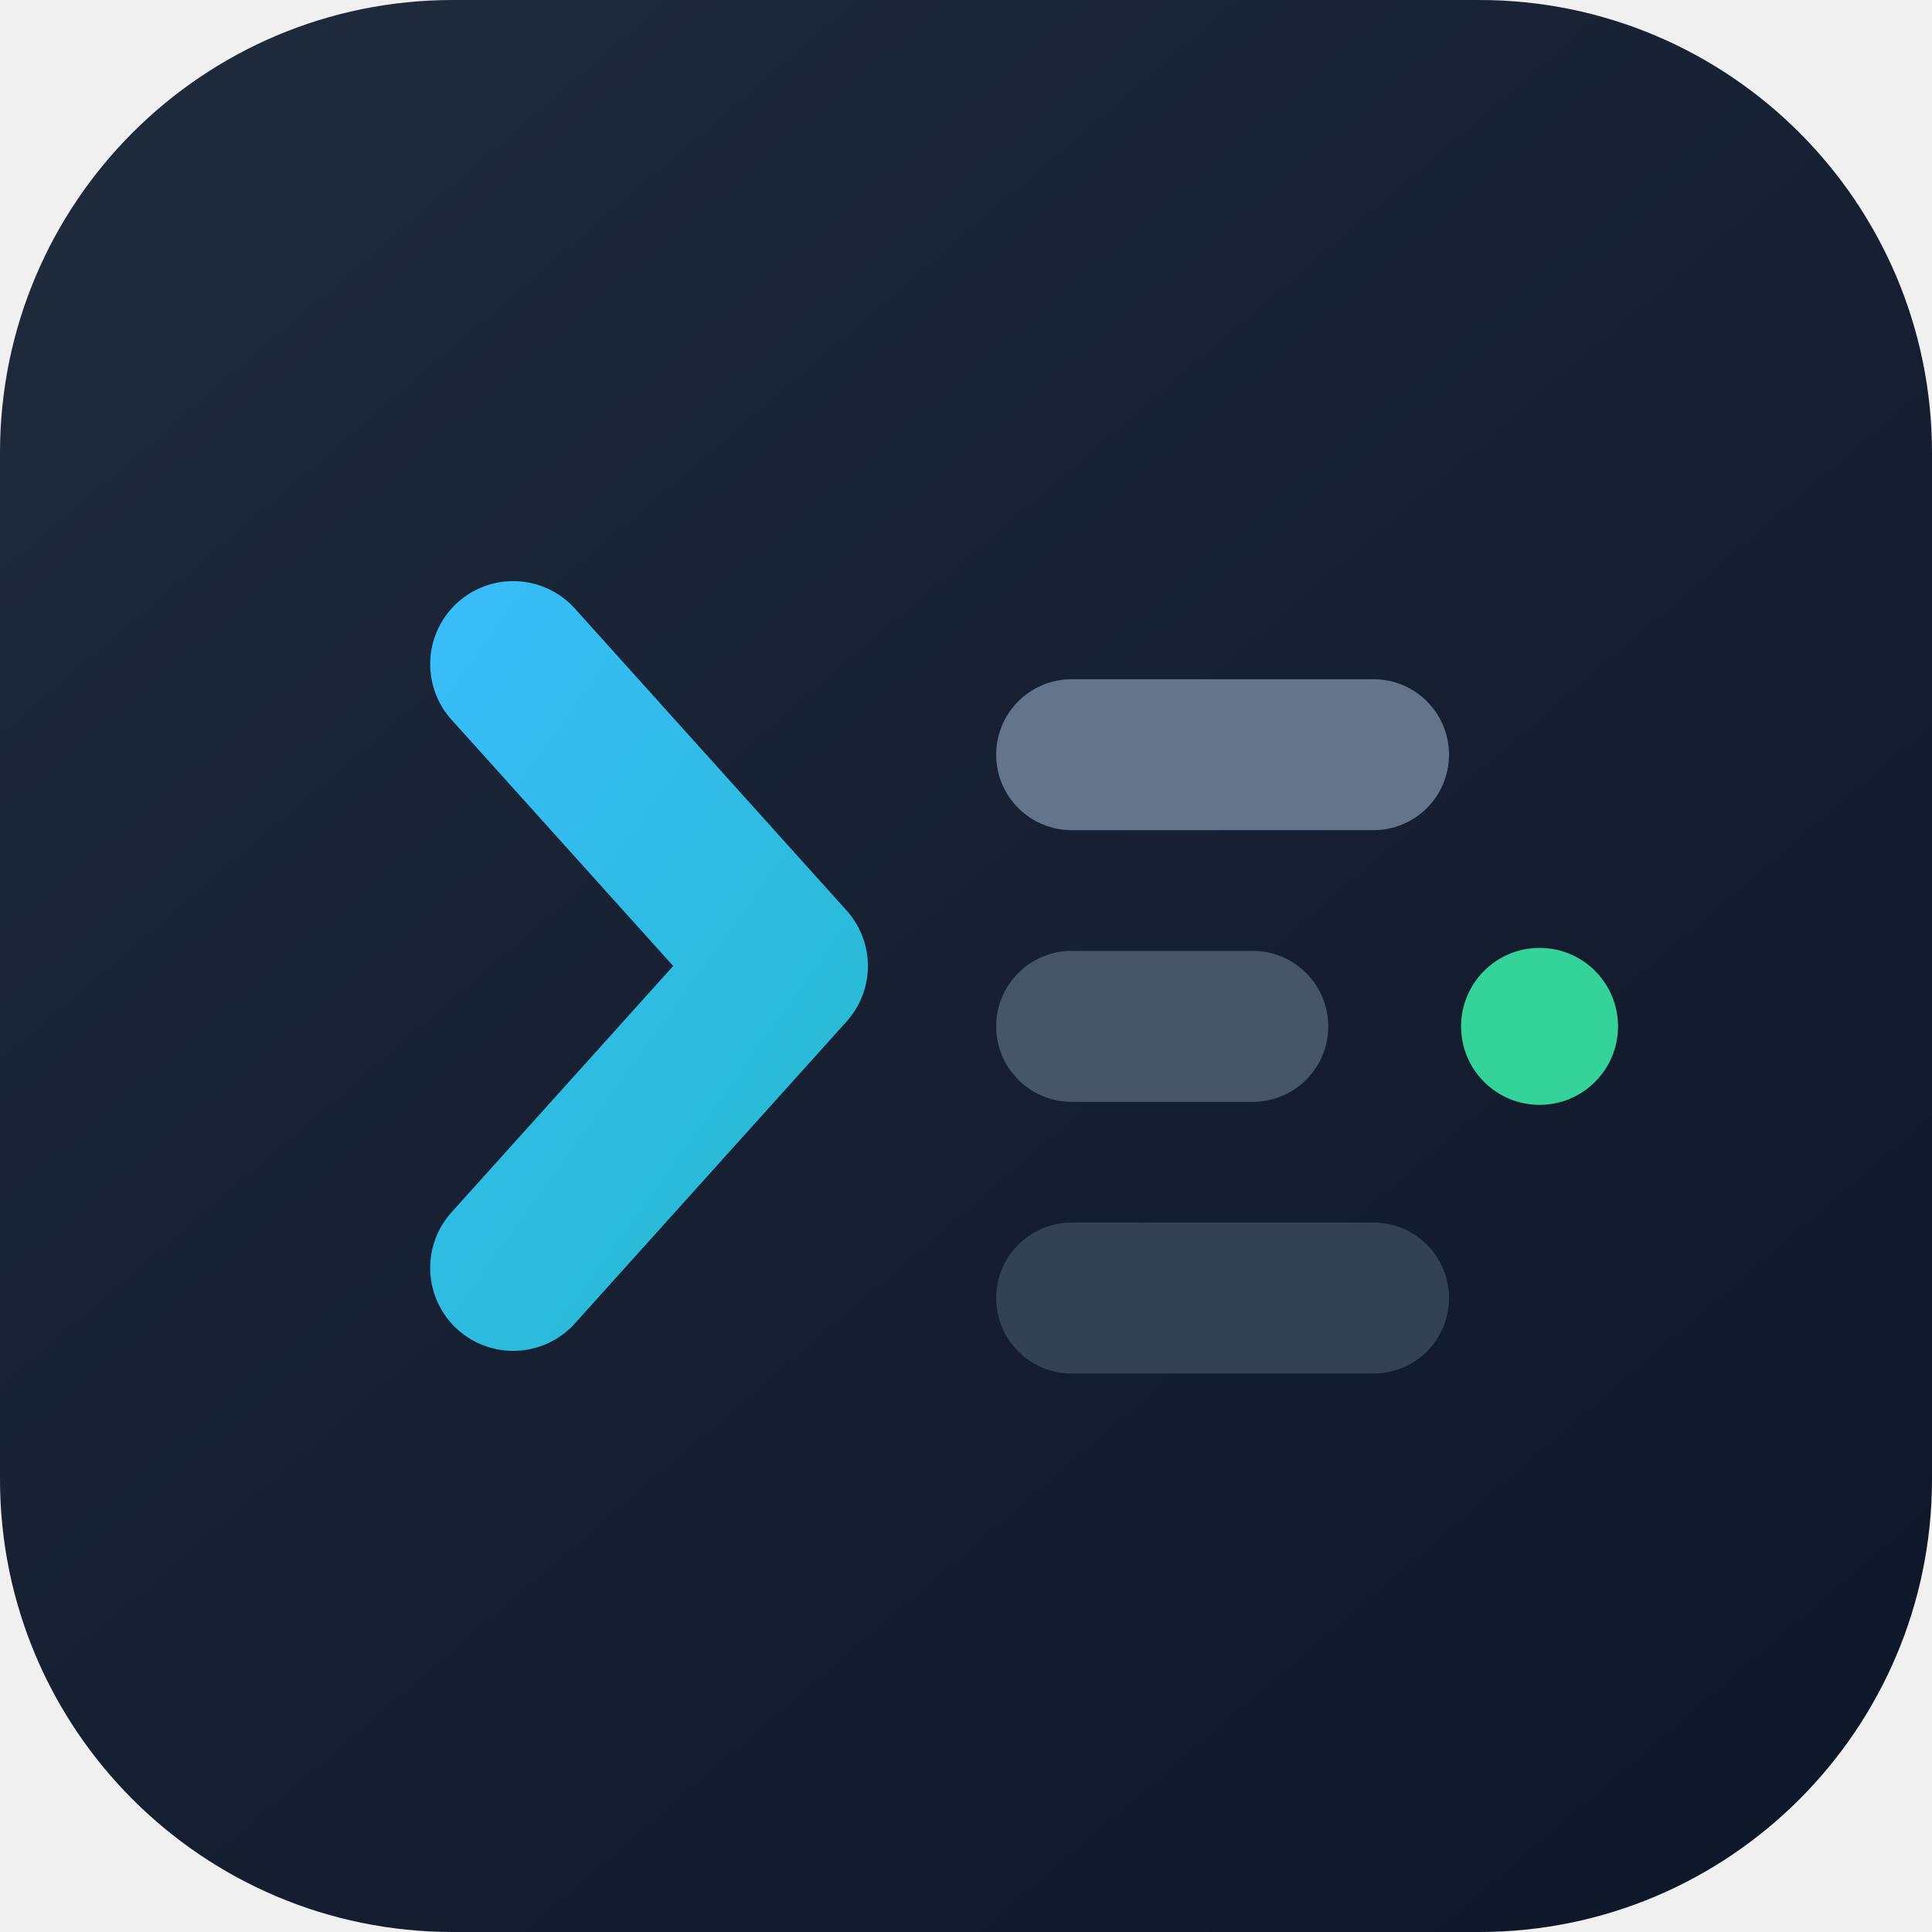
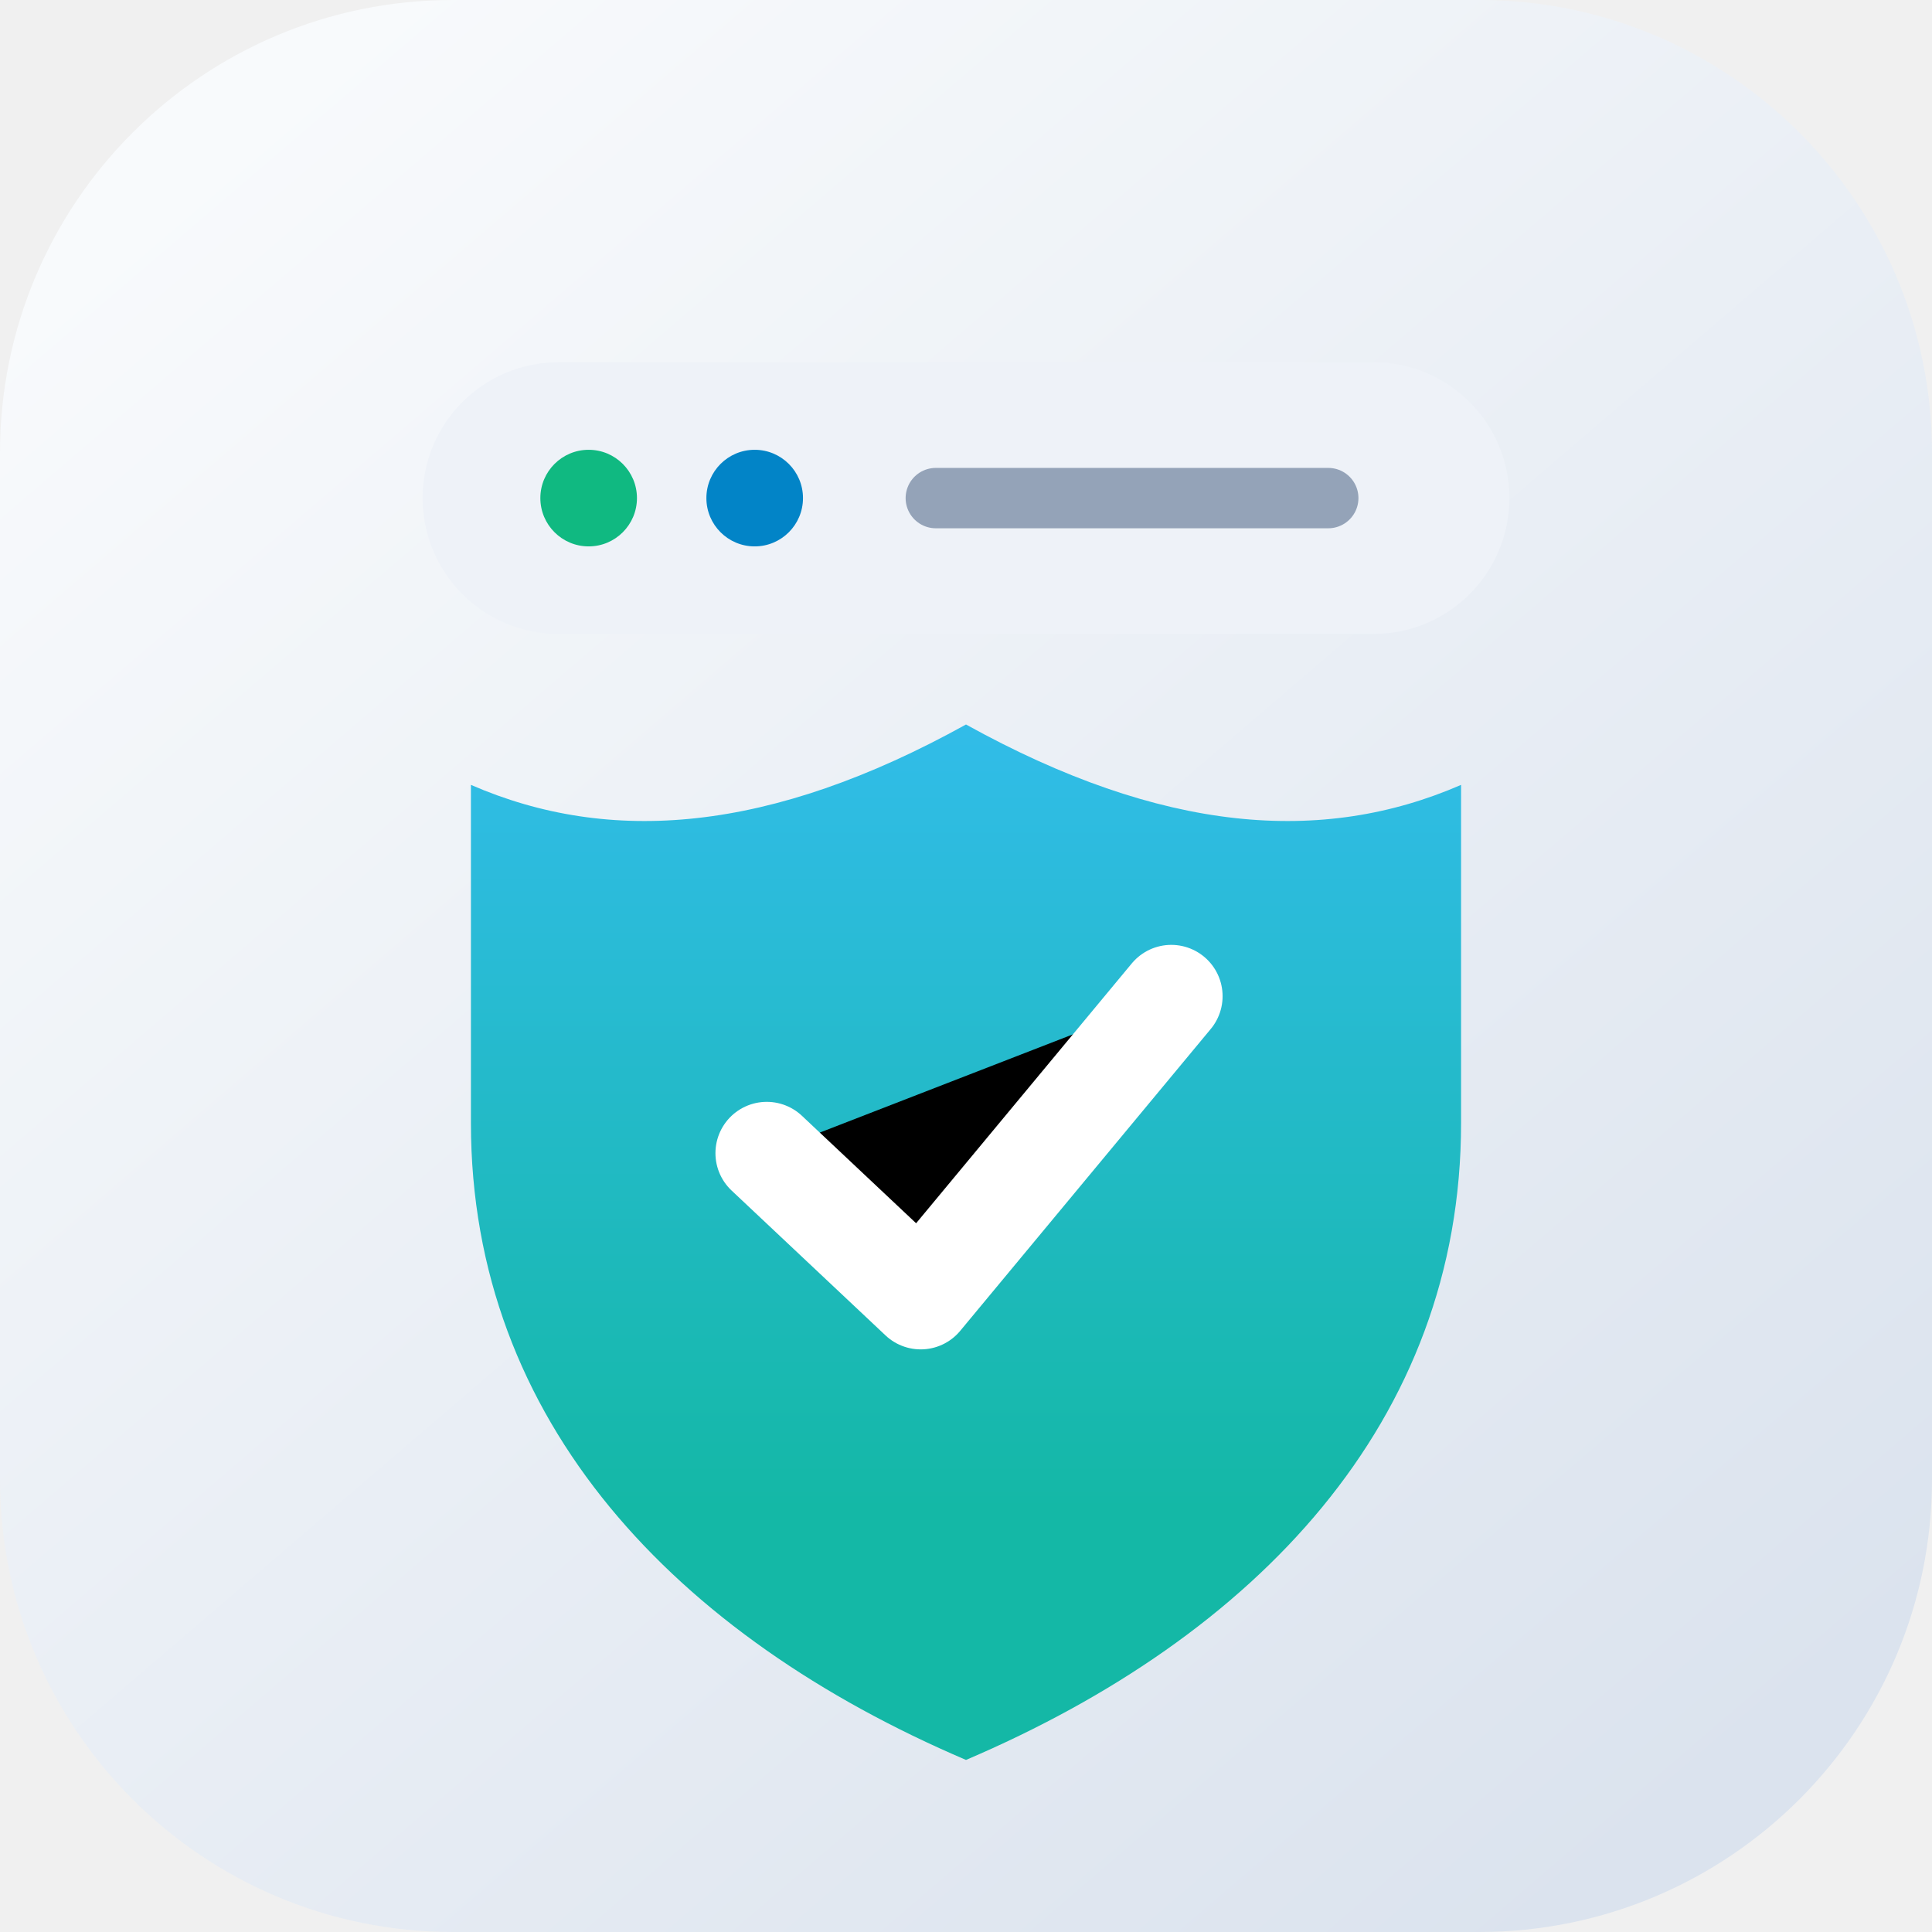
<svg xmlns="http://www.w3.org/2000/svg" viewBox="0 0 64 64" role="img" aria-label="LogFlux">
  <defs>
    <linearGradient id="lf-bg" x1="8" y1="4" x2="56" y2="60" gradientUnits="userSpaceOnUse">
-       <stop stop-color="#1e293b" />
-       <stop offset="1" stop-color="#0f172a" />
+       <stop stop-color="#f8fafc" />
+       <stop offset="1" stop-color="#dbe3ee" />
    </linearGradient>
-     <linearGradient id="lf-stream" x1="16" y1="20" x2="52" y2="46" gradientUnits="userSpaceOnUse">
+     <linearGradient id="lf-shield" x1="32" y1="18" x2="32" y2="50" gradientUnits="userSpaceOnUse">
      <stop stop-color="#38bdf8" />
      <stop offset="1" stop-color="#14b8a6" />
    </linearGradient>
  </defs>
  <rect width="64" height="64" rx="15" fill="url(#lf-bg)" />
-   <path d="M17 22l9 10-9 10" fill="none" stroke="url(#lf-stream)" stroke-width="5.5" stroke-linecap="round" stroke-linejoin="round" />
-   <rect x="33" y="22.5" width="15" height="5" rx="2.5" fill="#64748b" />
-   <rect x="33" y="31.5" width="11" height="5" rx="2.5" fill="#475569" />
-   <rect x="33" y="40.5" width="15" height="5" rx="2.5" fill="#334155" />
-   <circle cx="51" cy="34" r="2.6" fill="#34d399" />
+   <rect x="14" y="12" width="36" height="9" rx="4.5" fill="#eef2f8" />
+   <circle cx="19.5" cy="16.5" r="1.6" fill="#10b981" />
+   <circle cx="25" cy="16.5" r="1.6" fill="#0284c7" />
+   <path d="M31 16.5h13" stroke="#94a3b8" stroke-width="2" stroke-linecap="round" />
+   <path d="M32 24c6.5 3.6 11.8 4 16.4 2v11.2c0 9.9-6.8 17-16.4 21.1-9.6-4.1-16.4-11.2-16.4-21.1V26c4.6 2 9.9 1.6 16.4-2Z" fill="url(#lf-shield)" />
+   <path d="M25.4 38.2 30.5 43l8.3-10" stroke="#ffffff" stroke-width="3.4" stroke-linecap="round" stroke-linejoin="round" />
</svg>
